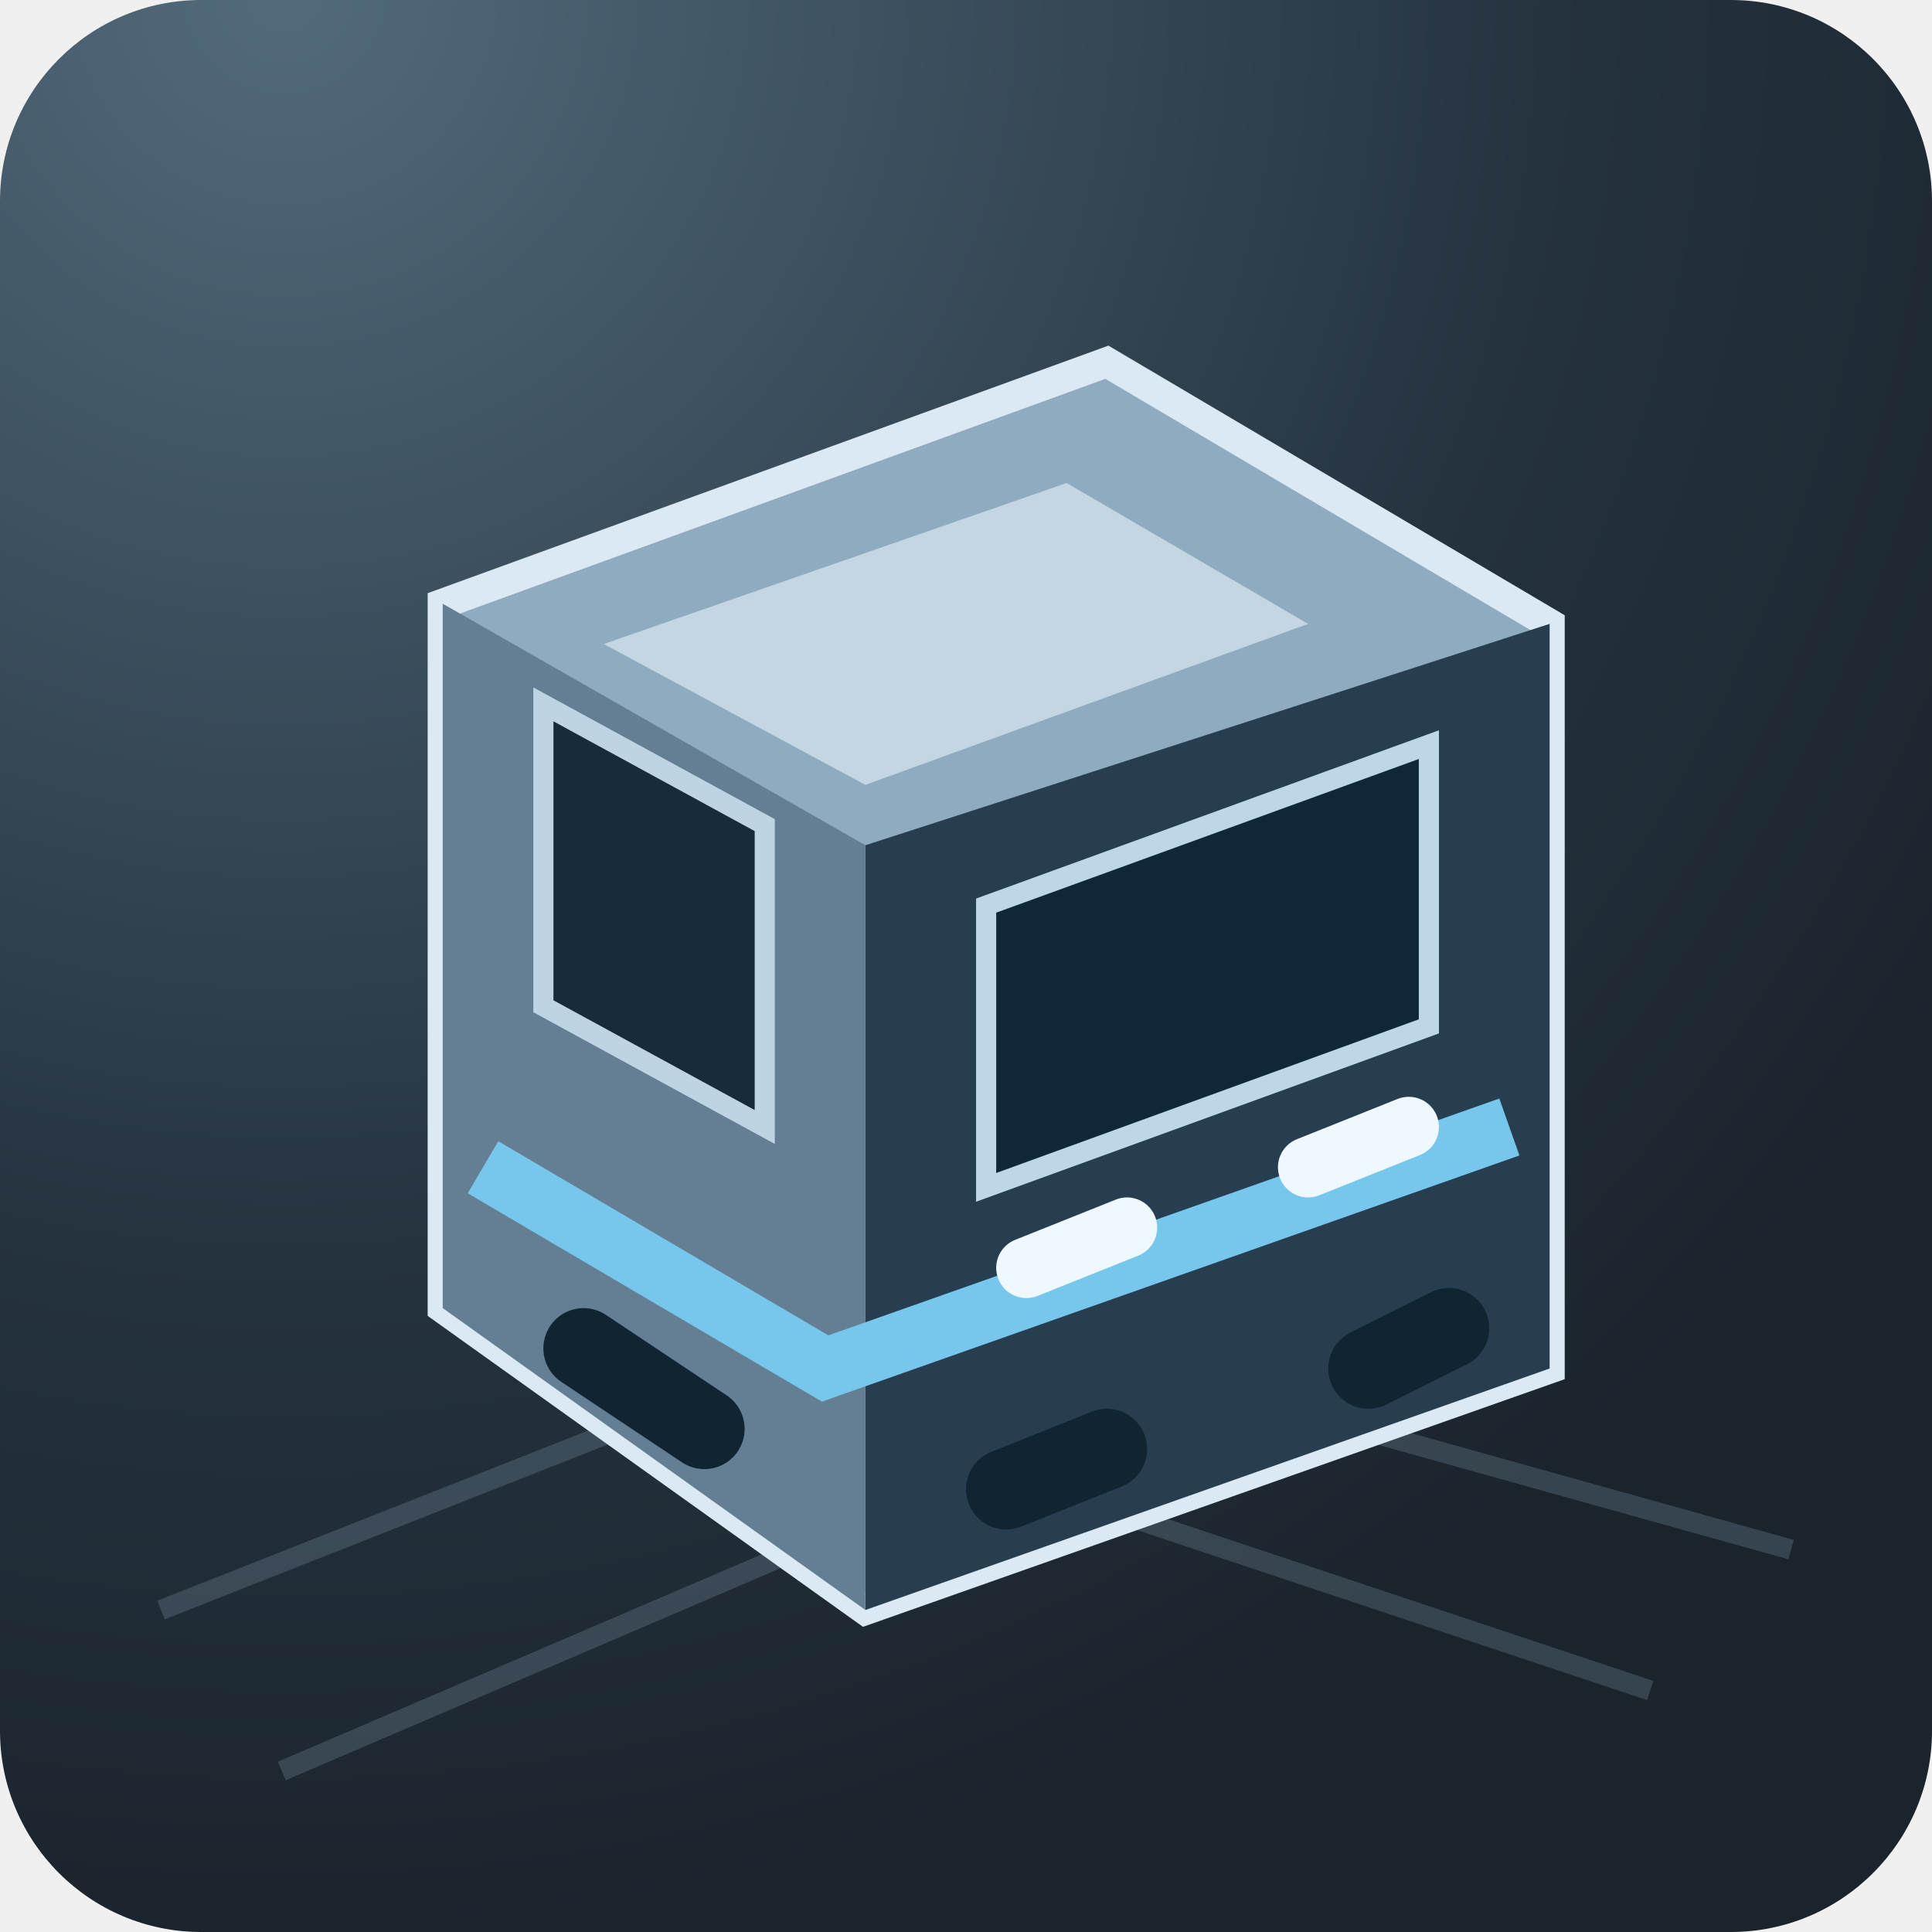
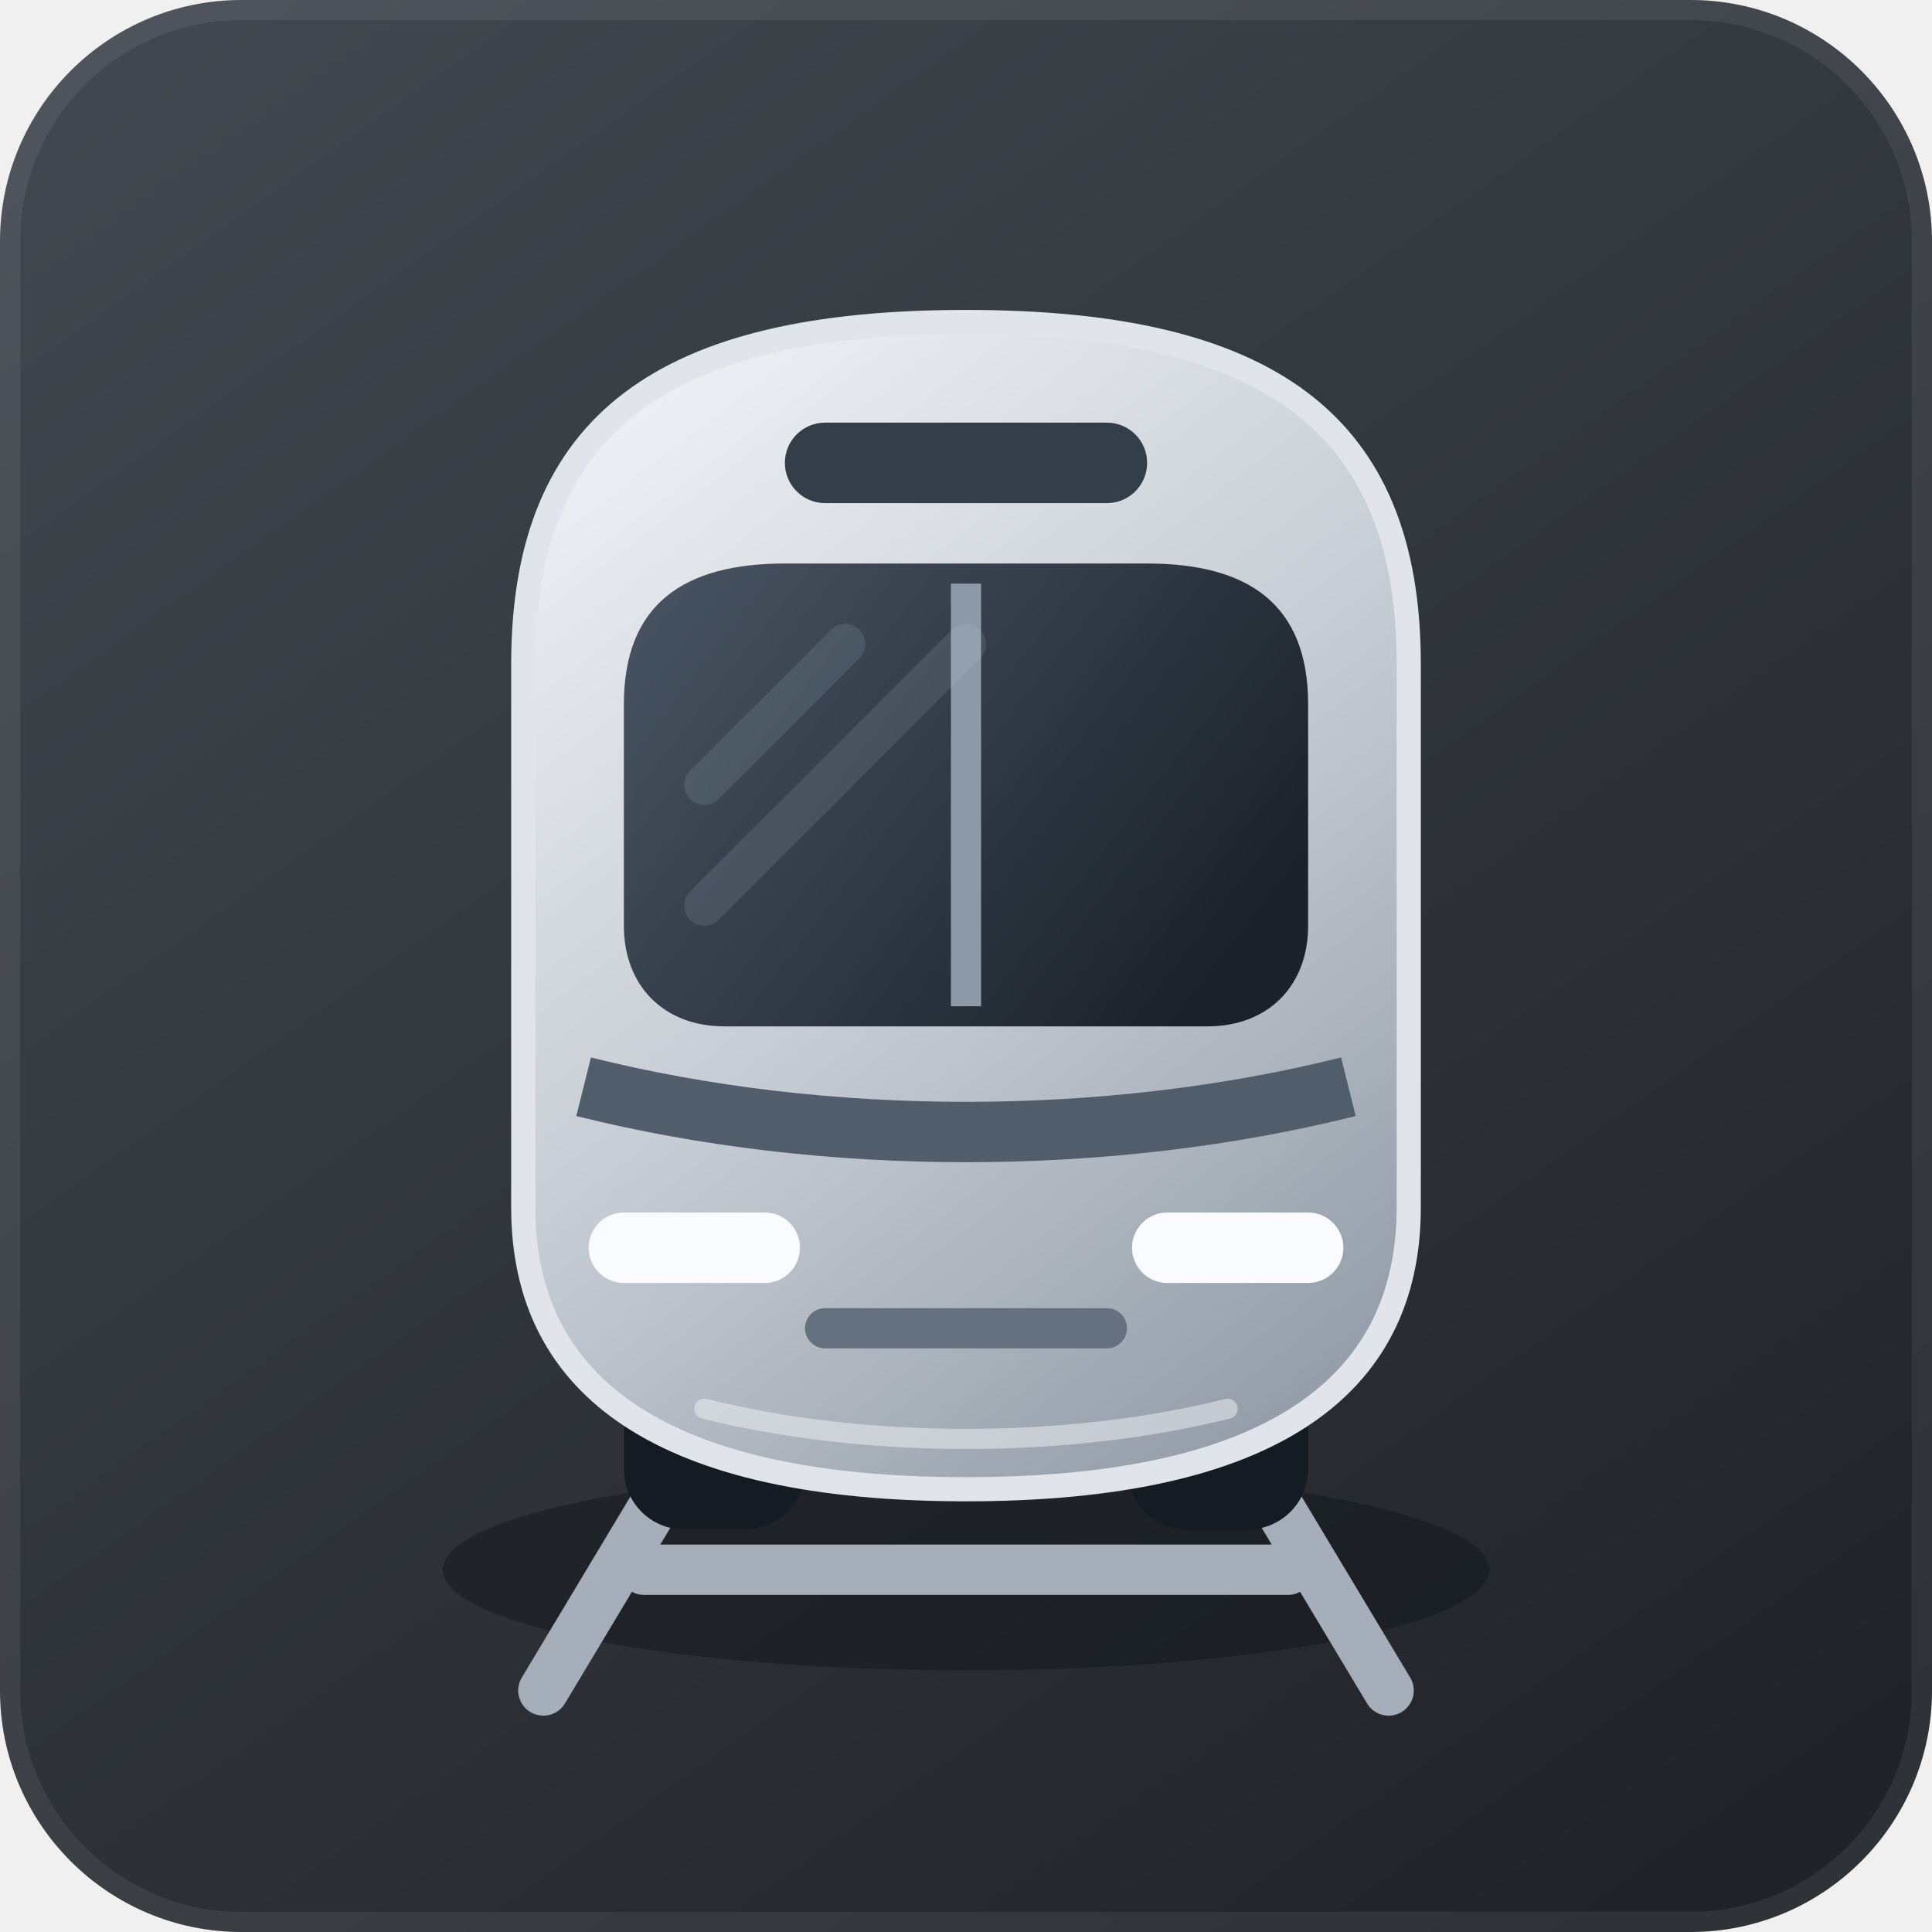
<svg xmlns="http://www.w3.org/2000/svg" viewBox="0 0 96 96" fill="none">
  <defs>
-     <radialGradient id="background" cx=".15" cy="0" r="1">
-       <stop stop-color="#526b7c" />
-       <stop offset=".65" stop-color="#25333f" />
-       <stop offset="1" stop-color="#1a242d" />
-     </radialGradient>
+     <linearGradient id="tile" x1="12" y1="0" x2="80" y2="96" gradientUnits="userSpaceOnUse">
+       <stop stop-color="#42474f" />
+       <stop offset="1" stop-color="#202328" />
+     </linearGradient>
+     <linearGradient id="body" x1="27" y1="18" x2="70" y2="74" gradientUnits="userSpaceOnUse">
+       <stop stop-color="#f2f4f7" />
+       <stop offset=".5" stop-color="#c5cbd3" />
+       <stop offset="1" stop-color="#89939f" />
+     </linearGradient>
+     <linearGradient id="glass" x1="32" y1="29" x2="59" y2="50" gradientUnits="userSpaceOnUse">
+       <stop stop-color="#485361" />
+       <stop offset="1" stop-color="#1b222b" />
+     </linearGradient>
  </defs>
-   <rect width="96" height="96" rx="10" fill="url(#background)" />
-   <path d="M8 80 46 65 89 77M14 88 49 73 82 84" stroke="#8da5b7" stroke-opacity=".25" />
-   <path d="m22 30 33-12 22 13v37L43 80 22 65Z" fill="#8fabbf" stroke="#dae9f3" stroke-width="1.5" />
-   <path d="m43 42 34-11v37L43 80Z" fill="#263e50" />
-   <path d="m22 30 21 12v38L22 65Z" fill="#647f93" />
-   <path d="m27 35 11 6v15l-11-6Z" fill="#172b3b" stroke="#bed4e3" />
-   <path d="m49 45 22-8v14l-22 8Z" fill="#102737" stroke="#bdd7e8" />
-   <path d="m24 58 17 10 34-12" stroke="#77c6ec" stroke-width="3" />
-   <path d="m53 24 12 7-22 8-13-7Z" fill="#c4d6e2" />
-   <path d="m51 63 5-2m9-3 5-2" stroke="#f0f8ff" stroke-width="3" stroke-linecap="round" />
-   <path d="m29 67 6 4m15 3 5-2m13-4 4-2" stroke="#112432" stroke-width="4" stroke-linecap="round" />
+   <rect width="96" height="96" rx="12" fill="url(#tile)" />
+   <rect x=".5" y=".5" width="95" height="95" rx="11.5" stroke="#fff" stroke-opacity=".07" />
+   <ellipse cx="48" cy="78" rx="26" ry="5" fill="#11151a" fill-opacity=".45" />
+   <path d="m36 69-9 15m33-15 9 15M32 78h32" stroke="#a5aeb9" stroke-width="2.5" stroke-linecap="round" />
+   <rect x="31" y="64" width="9" height="12" rx="3" fill="#151b22" />
+   <rect x="56" y="64" width="9" height="12" rx="3" fill="#151b22" />
+   <path d="M26 33c0-12 7-17 22-17s22 5 22 17v27c0 9-7 14-22 14S26 69 26 60V33Z" fill="url(#body)" stroke="#e1e5eb" stroke-width="1.2" />
+   <rect x="39" y="21" width="18" height="4" rx="2" fill="#343e49" />
+   <path d="M31 35c0-5 3-7 8-7h18c5 0 8 2 8 7v11c0 3-2 5-5 5H36c-3 0-5-2-5-5V35Z" fill="url(#glass)" />
+   <path d="M48 29v21" stroke="#8d99a6" stroke-width="1.5" />
+   <path d="m35 39 7-7m-7 13 13-13" stroke="#c6d2df" stroke-opacity=".13" stroke-width="2" stroke-linecap="round" />
+   <path d="M29 54c12 3 26 3 38 0" stroke="#525d6b" stroke-width="3" />
+   <path d="M31 62h7m20 0h7" stroke="#f9fbff" stroke-width="3.5" stroke-linecap="round" />
+   <path d="M41 66h14" stroke="#66717f" stroke-width="2" stroke-linecap="round" />
+   <path d="M35 70c8 2 18 2 26 0" stroke="#f3f5f8" stroke-opacity=".5" stroke-linecap="round" />
</svg>
